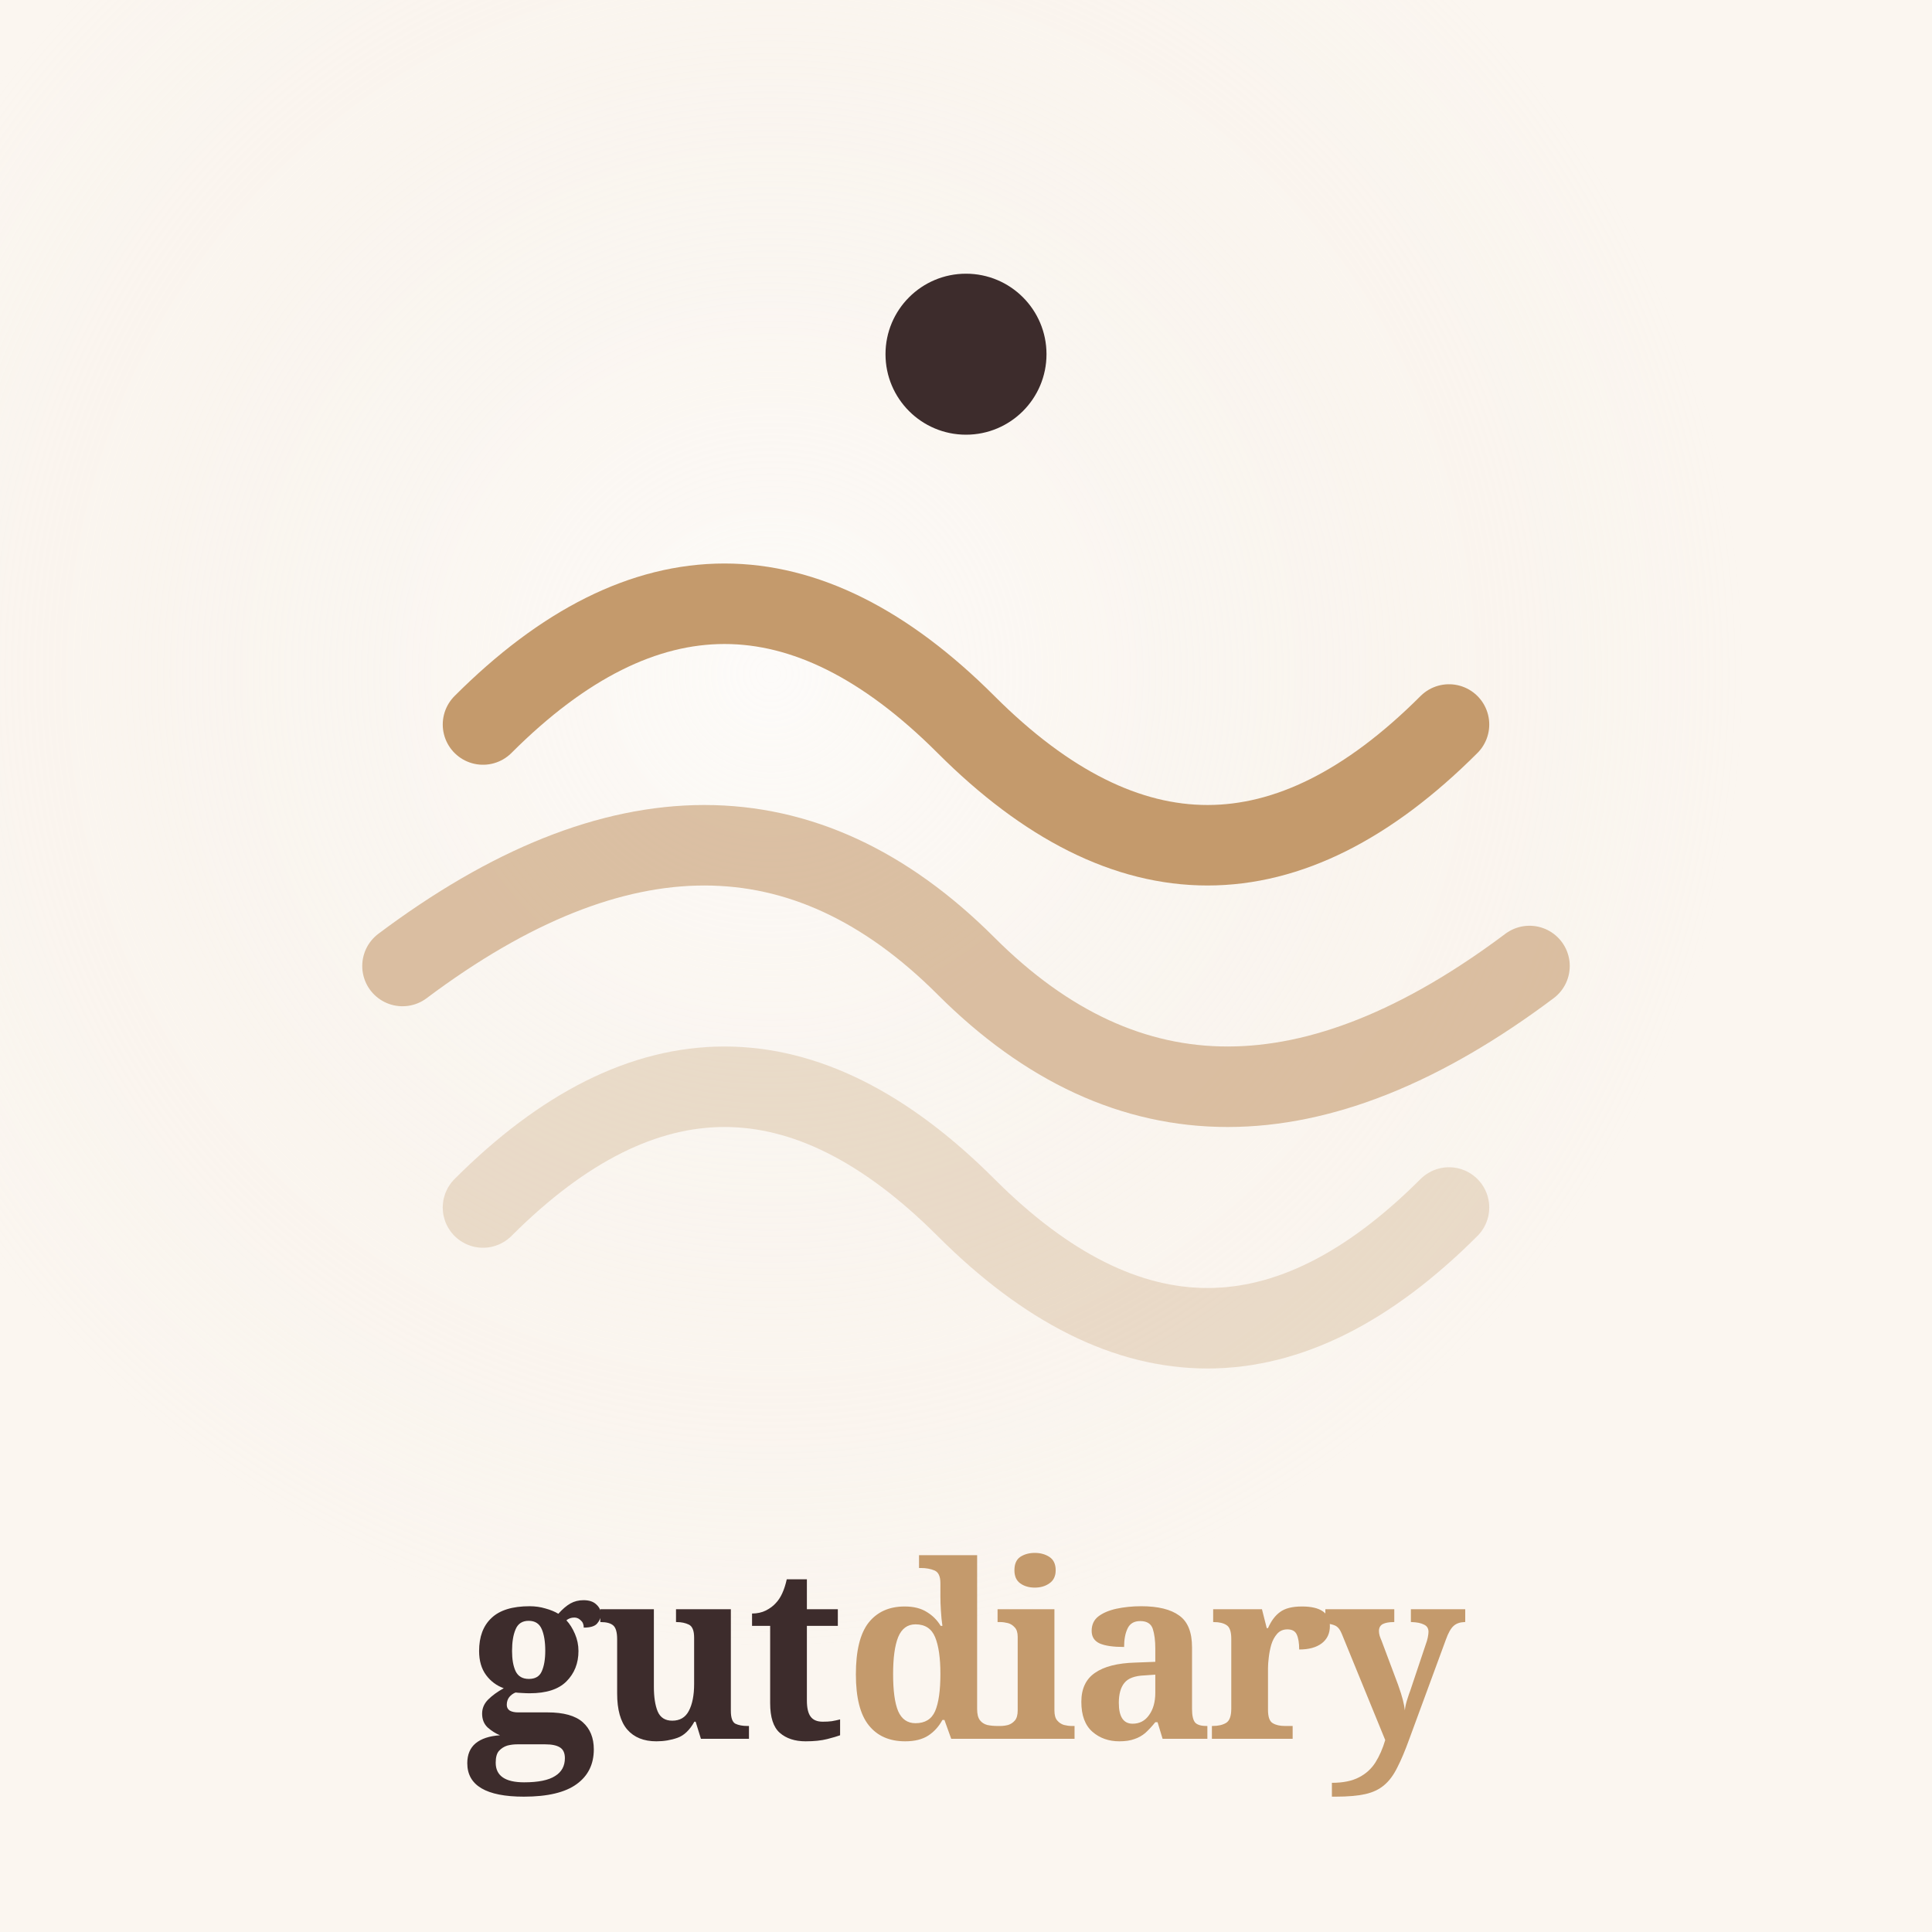
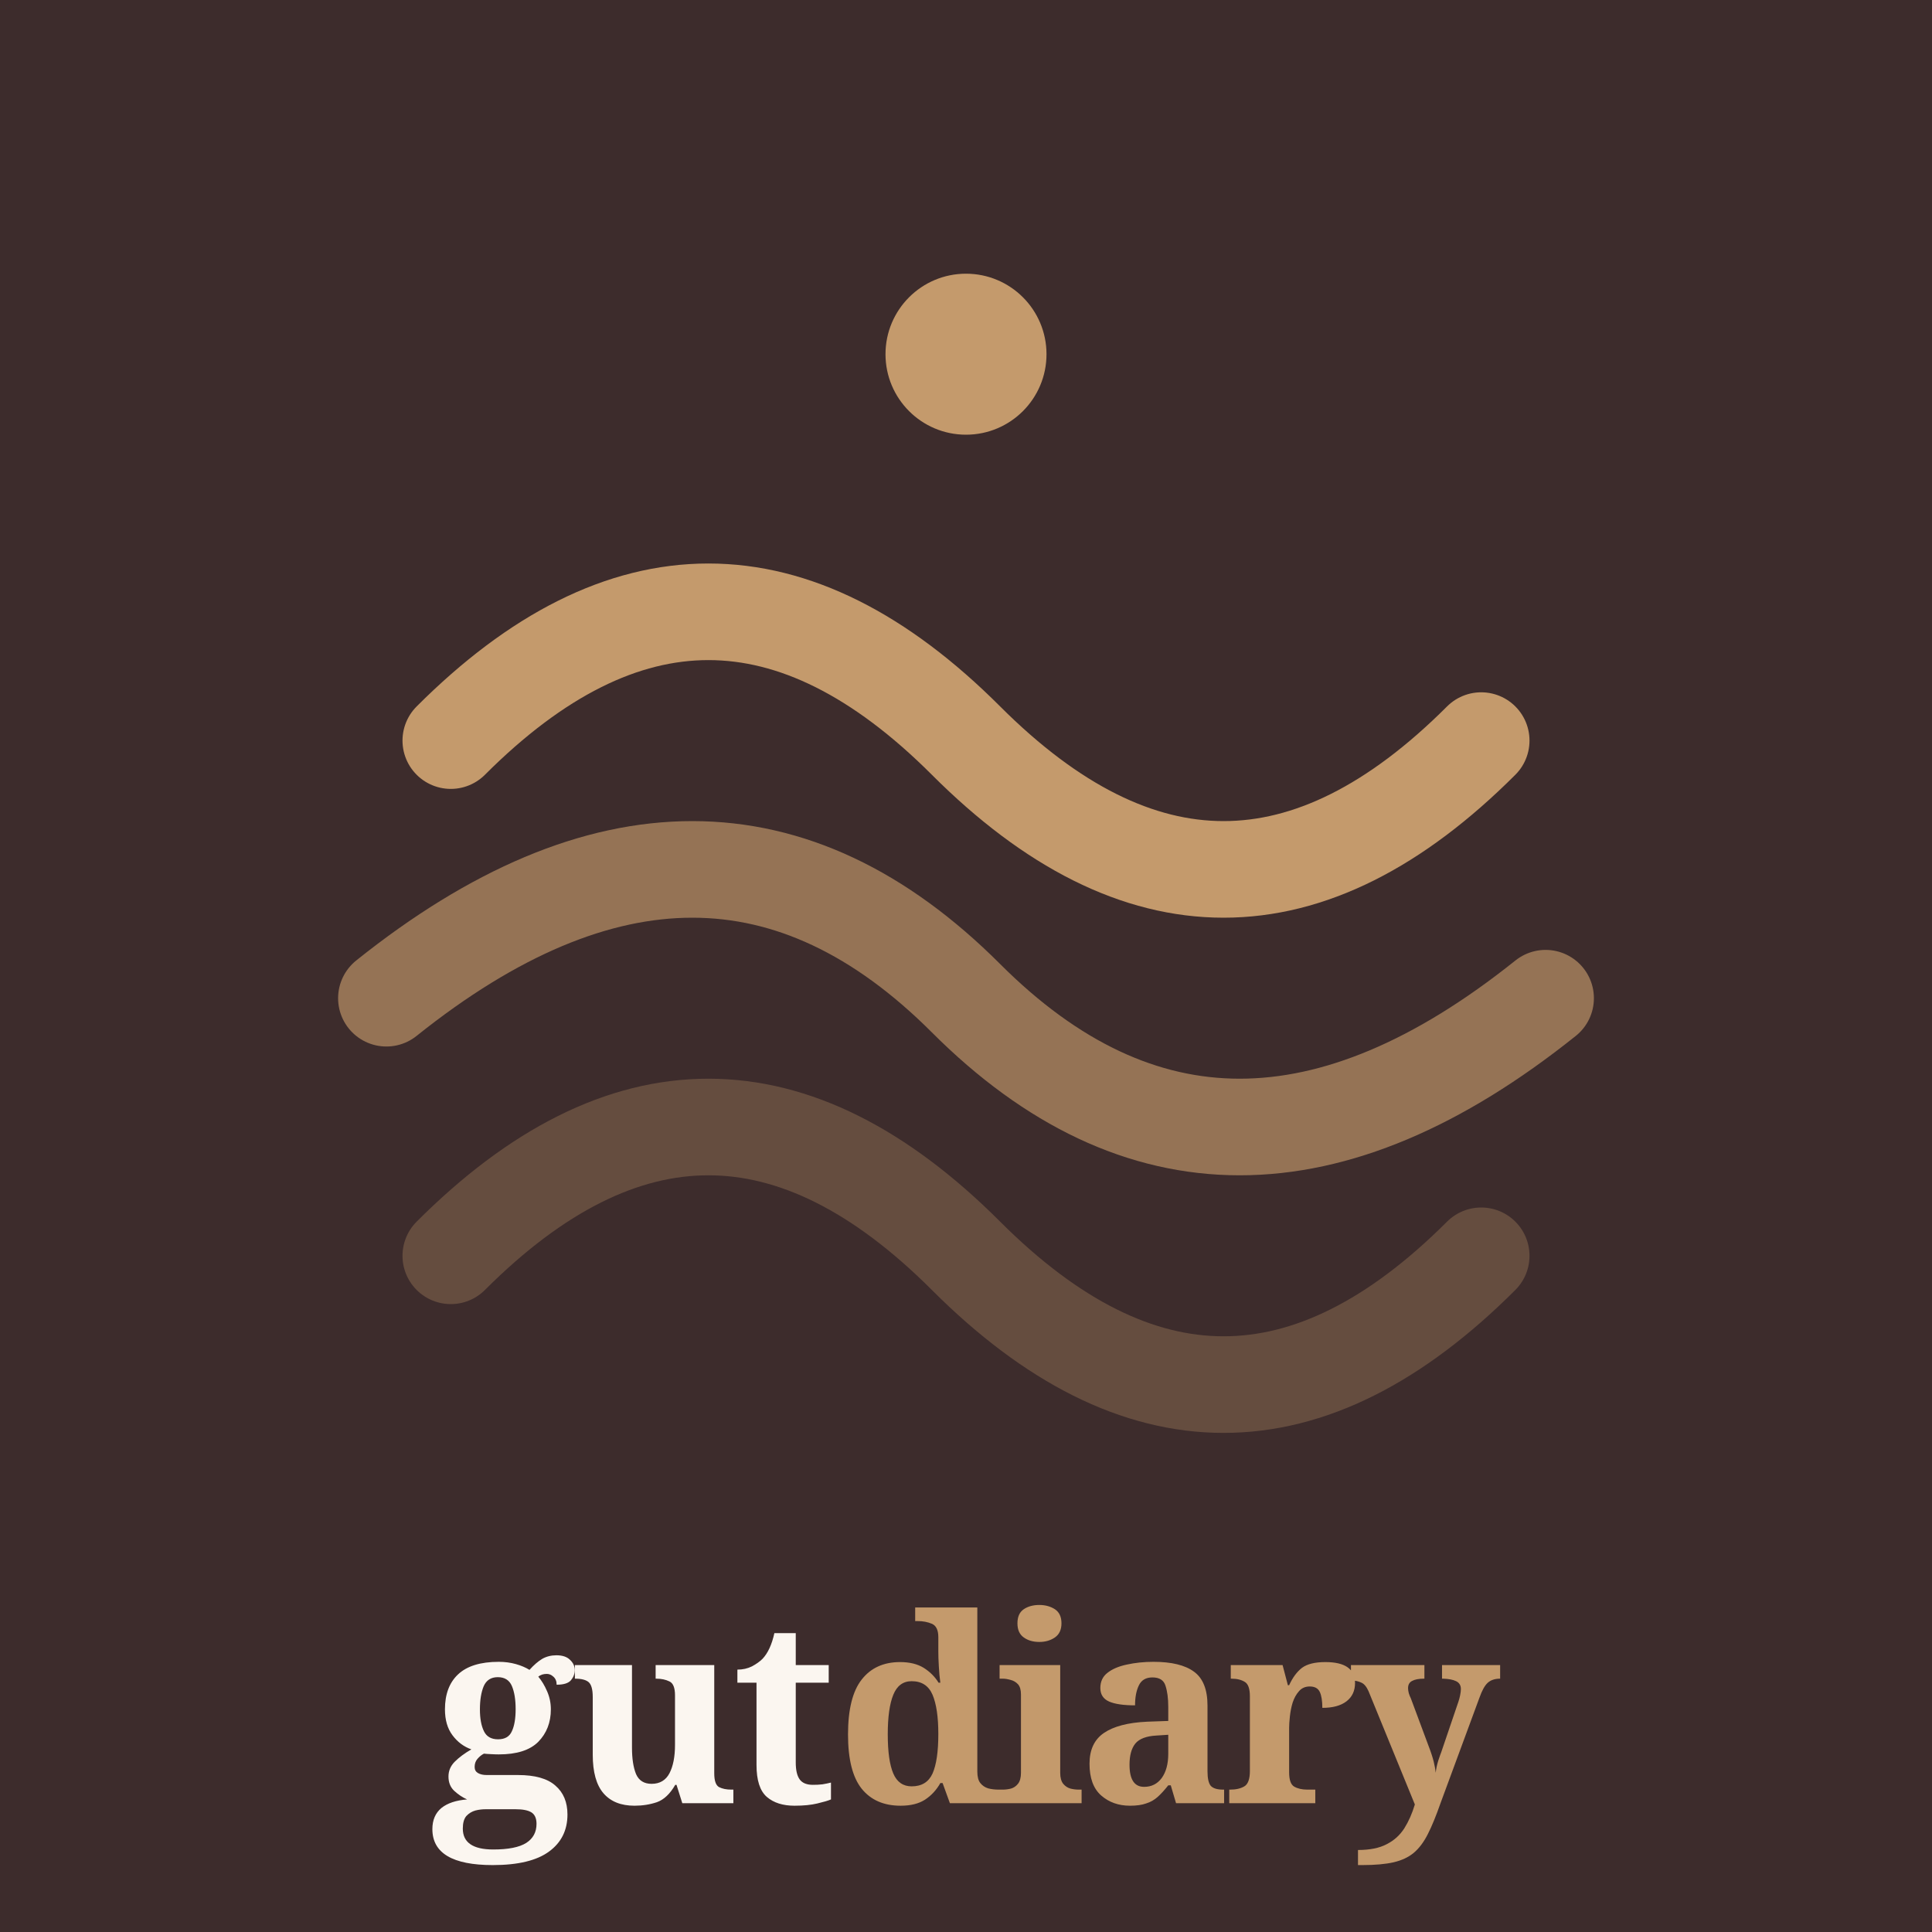
<svg xmlns="http://www.w3.org/2000/svg" width="180" height="180" viewBox="0 0 120 120">
-   <rect width="120" height="120" fill="#FBF6F0" />
-   <radialGradient id="bggrad" cx="40%" cy="35%">
-     <stop offset="0%" stop-color="#fff" stop-opacity="0.6" />
-     <stop offset="100%" stop-color="#F0E8DE" stop-opacity="0" />
-   </radialGradient>
-   <rect width="120" height="120" fill="url(#bggrad)" />
-   <path d="M 30 45 Q 45 30 60 45 Q 75 60 90 45" stroke="#C49A6C" stroke-width="5" fill="none" stroke-linecap="round" />
-   <path d="M 25 60 Q 45 45 60 60 Q 75 75 95 60" stroke="#C49A6C" stroke-width="5" fill="none" stroke-linecap="round" opacity="0.6" />
-   <path d="M 30 75 Q 45 60 60 75 Q 75 90 90 75" stroke="#C49A6C" stroke-width="5" fill="none" stroke-linecap="round" opacity="0.3" />
-   <circle cx="60" cy="22" r="5" fill="#3D2C2C" />
-   <text x="60" y="108" font-family="Georgia, serif" font-size="15" font-weight="900" fill="#3D2C2C" text-anchor="middle" letter-spacing="-0.5">gut<tspan fill="#C49A6C">diary</tspan>
+   <rect width="120" height="120" fill="#3D2C2C" />
+   <path d="M 28 46 Q 44 30 60 46 Q 76 62 92 46" stroke="#C49A6C" stroke-width="6" fill="none" stroke-linecap="round" />
+   <path d="M 24 62 Q 44 46 60 62 Q 76 78 96 62" stroke="#C49A6C" stroke-width="6" fill="none" stroke-linecap="round" opacity="0.65" />
+   <path d="M 28 78 Q 44 62 60 78 Q 76 94 92 78" stroke="#C49A6C" stroke-width="6" fill="none" stroke-linecap="round" opacity="0.3" />
+   <circle cx="60" cy="22" r="5" fill="#C49A6C" />
+   <text x="60" y="112" font-family="Georgia, serif" font-size="16" font-weight="900" fill="#FBF6F0" text-anchor="middle" letter-spacing="-0.5">gut<tspan fill="#C49A6C">diary</tspan>
  </text>
</svg>
